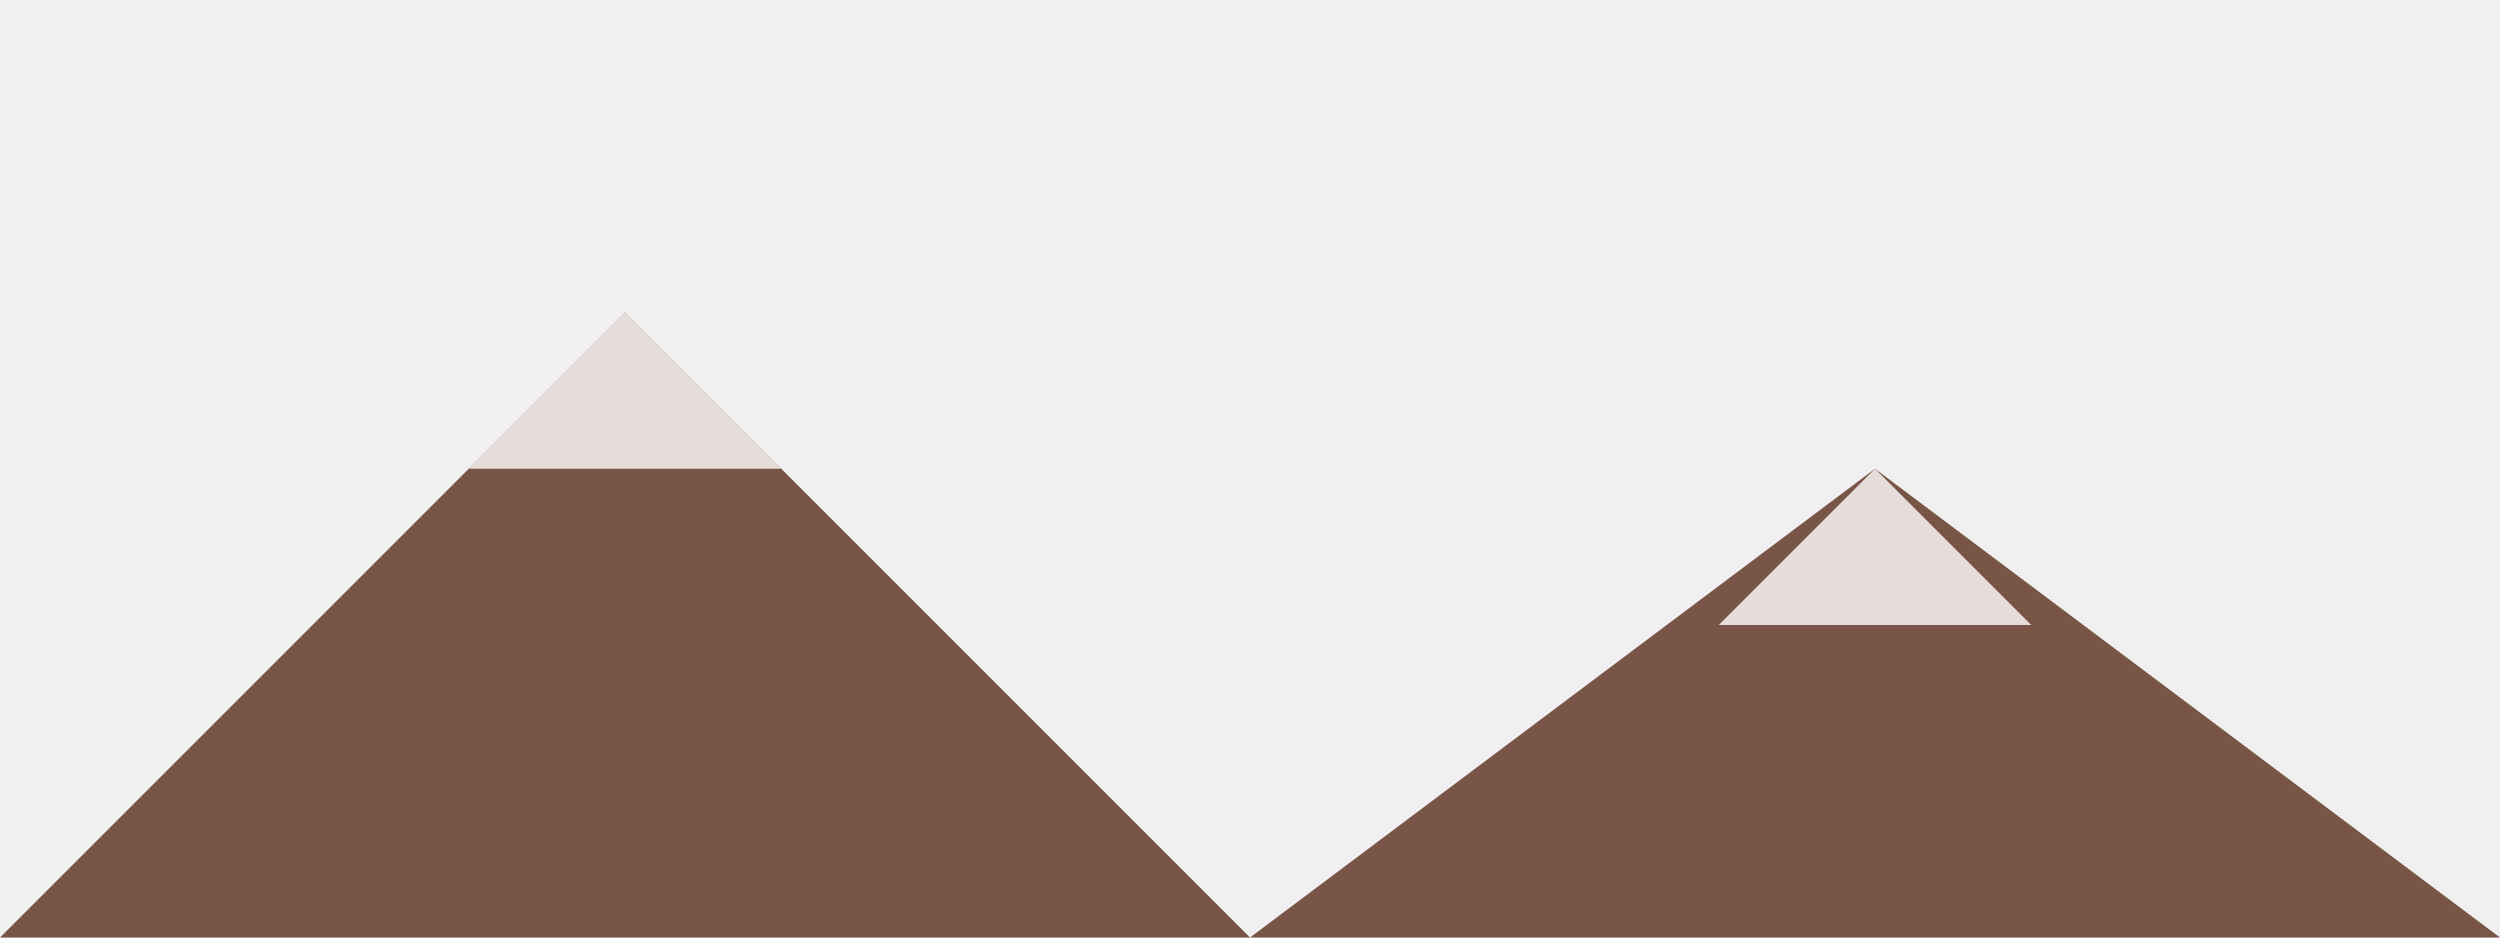
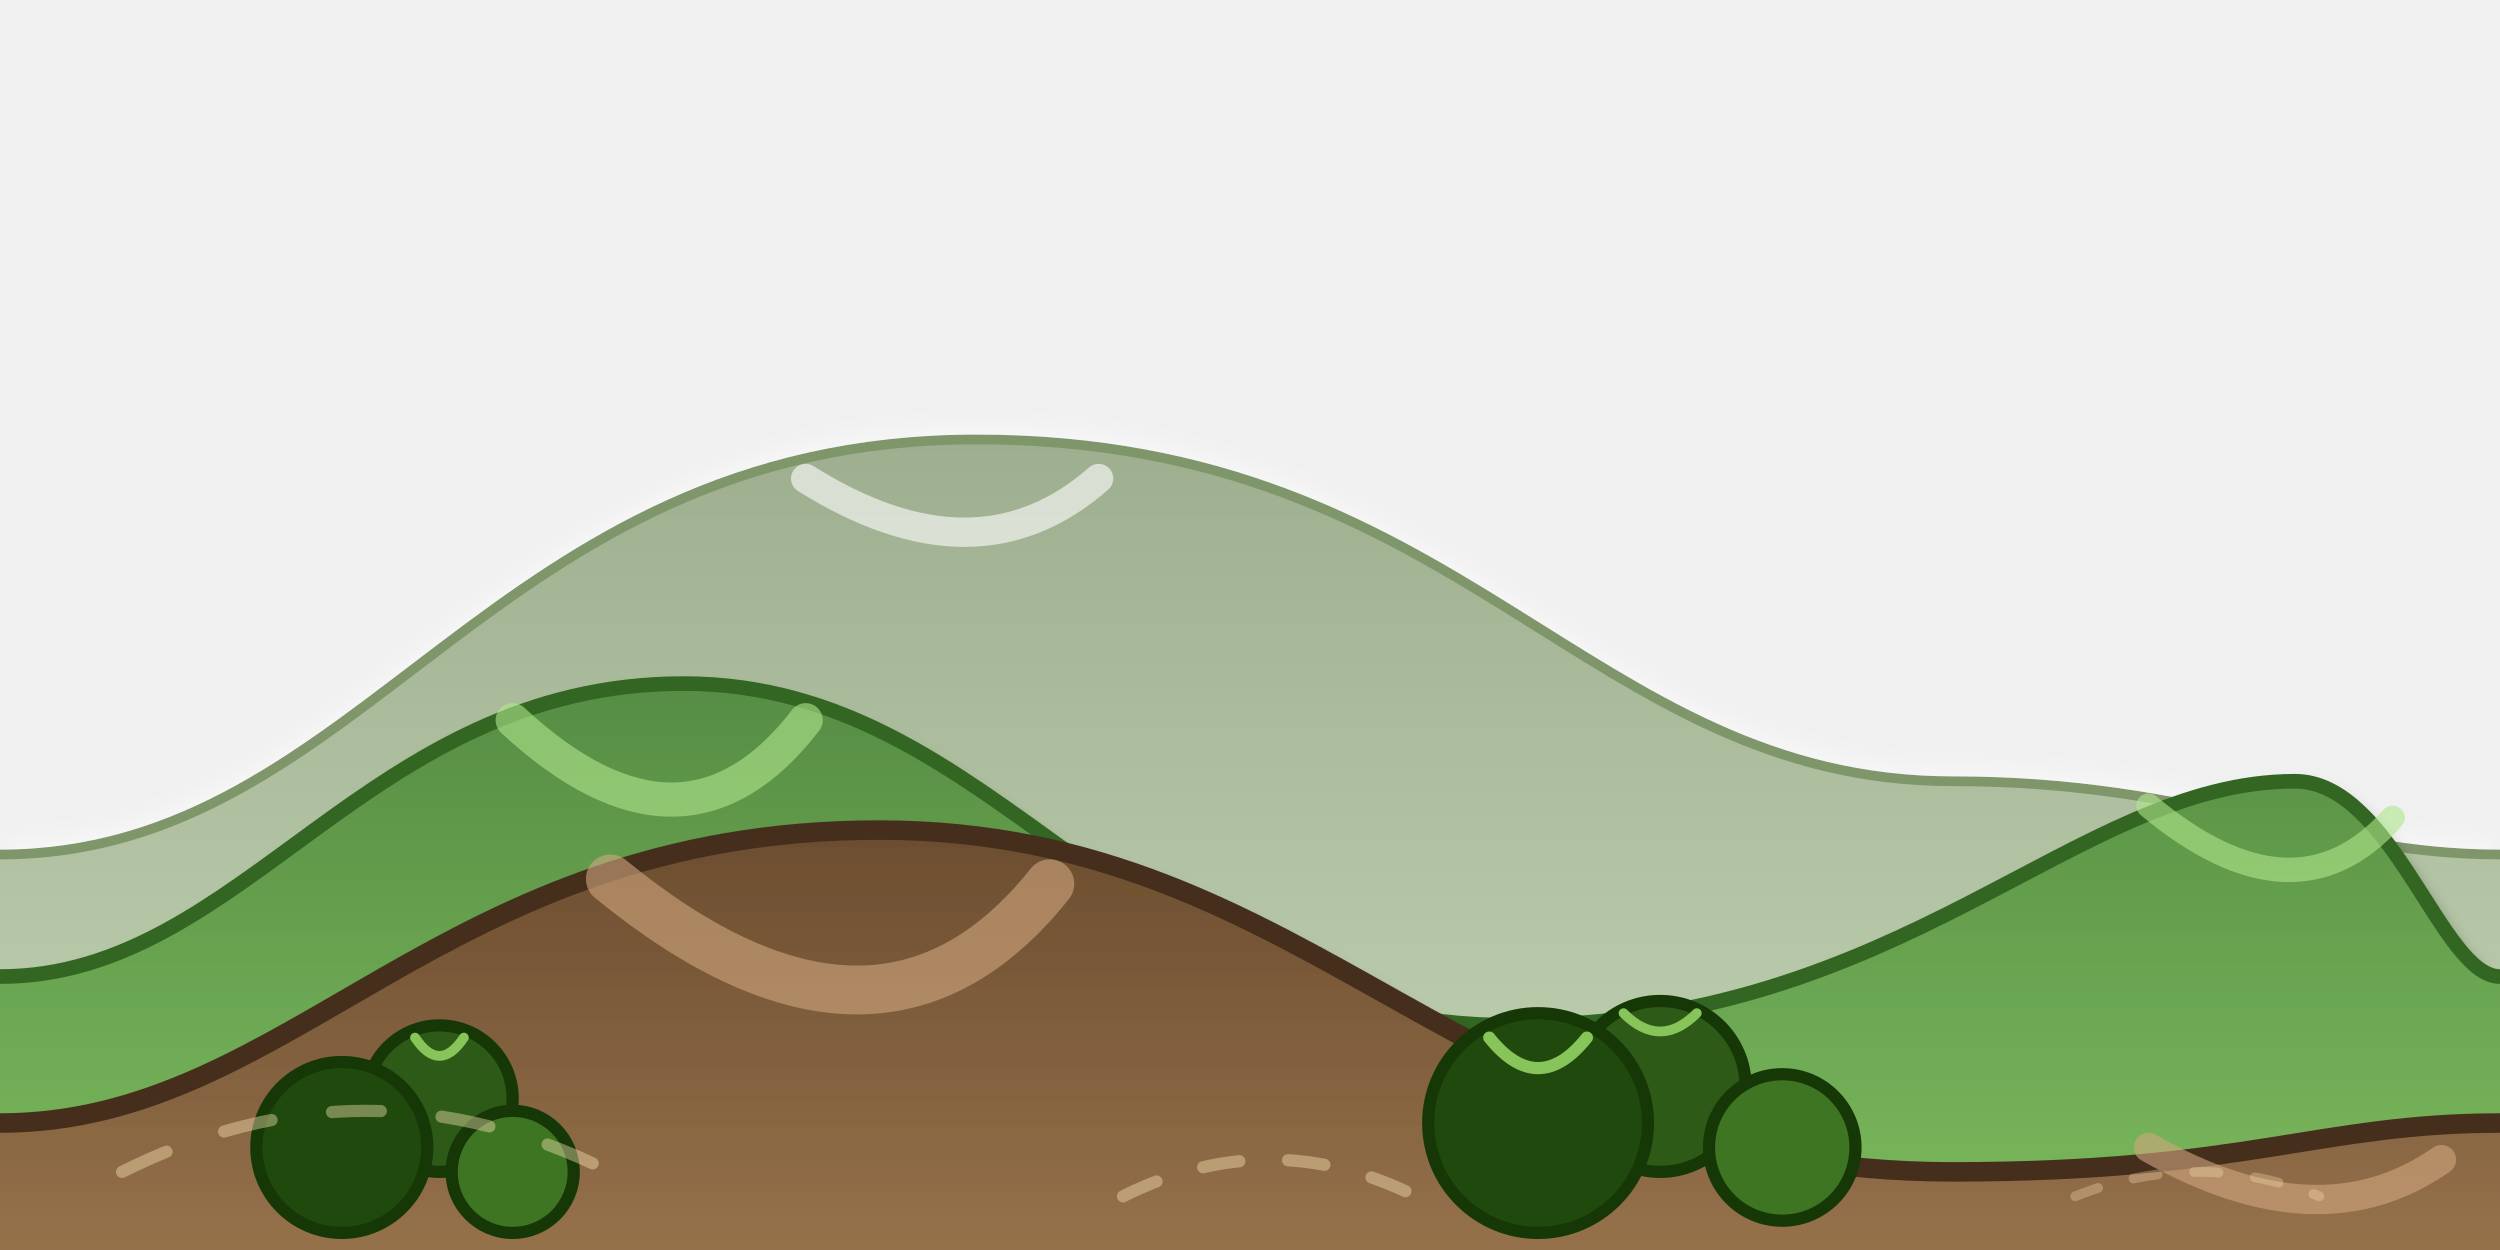
- <svg xmlns="http://www.w3.org/2000/svg" width="800" height="300" viewBox="0 0 800 300" preserveAspectRatio="none">
-   <path d="M0,300 L200,100 L400,300 L600,150 L800,300 Z" fill="#795548" />
-   <path d="M150,150 L200,100 L250,150 Z" fill="#fff" opacity="0.8" />
-   <path d="M550,200 L600,150 L650,200 Z" fill="#fff" opacity="0.8" />
+ <svg xmlns="http://www.w3.org/2000/svg" width="1024" height="512" viewBox="0 0 1024 512" fill="none" preserveAspectRatio="none">
+   <defs>
+     <linearGradient id="bgGrad" x1="0" y1="0" x2="0" y2="1">
+       <stop offset="0%" stop-color="#9EAF8F" />
+       <stop offset="100%" stop-color="#C6D7B7" />
+     </linearGradient>
+     <linearGradient id="midGrad" x1="0" y1="0" x2="0" y2="1">
+       <stop offset="0%" stop-color="#558D43" />
+       <stop offset="100%" stop-color="#80BE60" />
+     </linearGradient>
+     <linearGradient id="fgGrad" x1="0" y1="0" x2="0" y2="1">
+       <stop offset="0%" stop-color="#6B4D2F" />
+       <stop offset="100%" stop-color="#9A754E" />
+     </linearGradient>
+     <filter id="shadowGlow" x="-10%" y="-10%" width="120%" height="120%">
+       <feDropShadow dx="2" dy="6" stdDeviation="3" flood-color="#141E0F" flood-opacity="0.35" />
+     </filter>
+     <filter id="backGlow" x="-10%" y="-10%" width="120%" height="120%">
+       <feDropShadow dx="0" dy="-3" stdDeviation="5" flood-color="#FFFFFF" flood-opacity="0.5" />
+     </filter>
+   </defs>
+   <rect width="1024" height="512" fill="transparent" />
+   <path d="M -20 530 L -20 350 L 0 350 C 150 350, 200 180, 400 180 C 600 180, 650 320, 800 320 C 900 320, 950 350, 1024 350 L 1044 350 L 1044 530 Z" fill="url(#bgGrad)" stroke="#7F966B" stroke-width="4" filter="url(#backGlow)" />
+   <path d="M 330 196 Q 400 240 450 196" fill="none" stroke="#FFFFFF" stroke-width="12" stroke-linecap="round" opacity="0.6" />
+   <path d="M -20 530 L -20 400 L 0 400 C 100 400, 150 280, 280 280 C 410 280, 460 420, 620 420 C 780 420, 850 320, 940 320 C 980 320, 1000 400, 1024 400 L 1044 400 L 1044 530 Z" fill="url(#midGrad)" stroke="#326620" stroke-width="6" filter="url(#shadowGlow)" />
+   <path d="M 210 295 Q 280 360 330 295" fill="none" stroke="#B1E68C" stroke-width="14" stroke-linecap="round" opacity="0.6" />
+   <path d="M 880 330 Q 940 380 980 335" fill="none" stroke="#B1E68C" stroke-width="10" stroke-linecap="round" opacity="0.6" />
+   <path d="M -20 530 L -20 460 L 0 460 C 120 460, 180 340, 360 340 C 540 340, 600 480, 800 480 C 920 480, 950 460, 1024 460 L 1044 460 L 1044 530 Z" fill="url(#fgGrad)" stroke="#442E1B" stroke-width="8" filter="url(#shadowGlow)" />
+   <path d="M 250 360 Q 360 450 430 362" fill="none" stroke="#D1A77E" stroke-width="20" stroke-linecap="round" opacity="0.6" />
+   <path d="M 880 470 Q 950 510 1000 475" fill="none" stroke="#D1A77E" stroke-width="12" stroke-linecap="round" opacity="0.6" />
+   <circle cx="180" cy="450" r="30" fill="#2E5A18" stroke="#163806" stroke-width="5" />
+   <circle cx="140" cy="470" r="35" fill="#204A0D" stroke="#163806" stroke-width="5" />
+   <circle cx="210" cy="480" r="25" fill="#3E7522" stroke="#163806" stroke-width="5" />
+   <path d="M 170 425 Q 180 440 190 425" fill="none" stroke="#87C45A" stroke-width="4" stroke-linecap="round" />
+   <circle cx="680" cy="445" r="35" fill="#2E5A18" stroke="#163806" stroke-width="5" />
+   <circle cx="630" cy="460" r="45" fill="#204A0D" stroke="#163806" stroke-width="5" />
+   <circle cx="730" cy="470" r="30" fill="#3E7522" stroke="#163806" stroke-width="5" />
+   <path d="M 610 425 Q 630 450 650 425" fill="none" stroke="#87C45A" stroke-width="5" stroke-linecap="round" />
+   <path d="M 665 415 Q 680 430 695 415" fill="none" stroke="#87C45A" stroke-width="4" stroke-linecap="round" />
+   <path d="M 460 490 Q 520 460 580 490" fill="none" stroke="#FFE9B8" stroke-width="5" stroke-dasharray="15 20" stroke-linecap="round" opacity="0.4" />
+   <path d="M 50 480 Q 150 430 250 480" fill="none" stroke="#FFE9B8" stroke-width="5" stroke-dasharray="20 25" stroke-linecap="round" opacity="0.4" />
+   <path d="M 850 490 Q 900 470 950 490" fill="none" stroke="#FFE9B8" stroke-width="4" stroke-dasharray="10 15" stroke-linecap="round" opacity="0.3" />
</svg>
